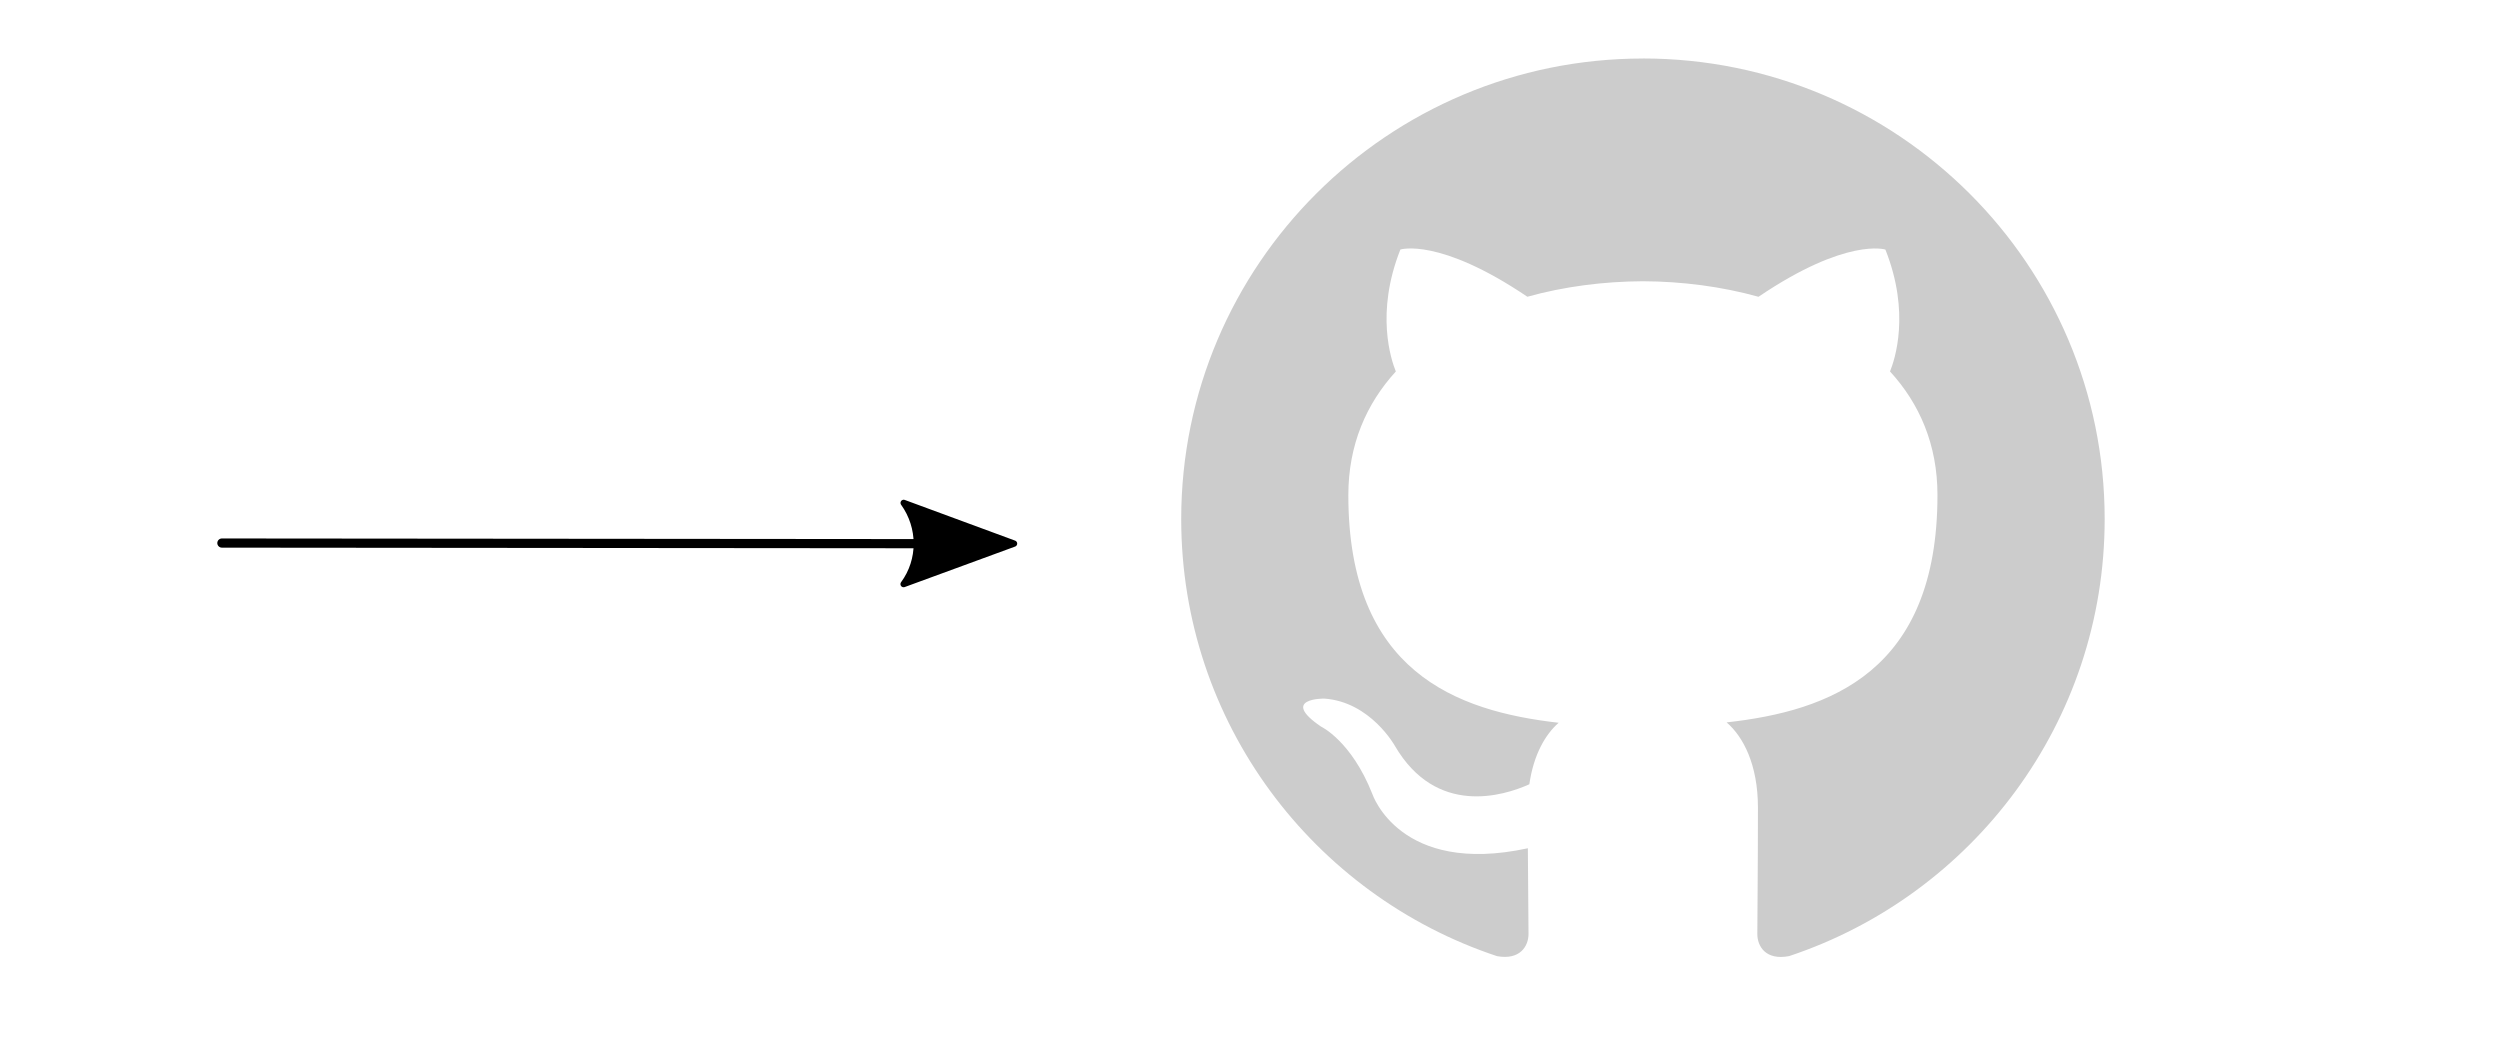
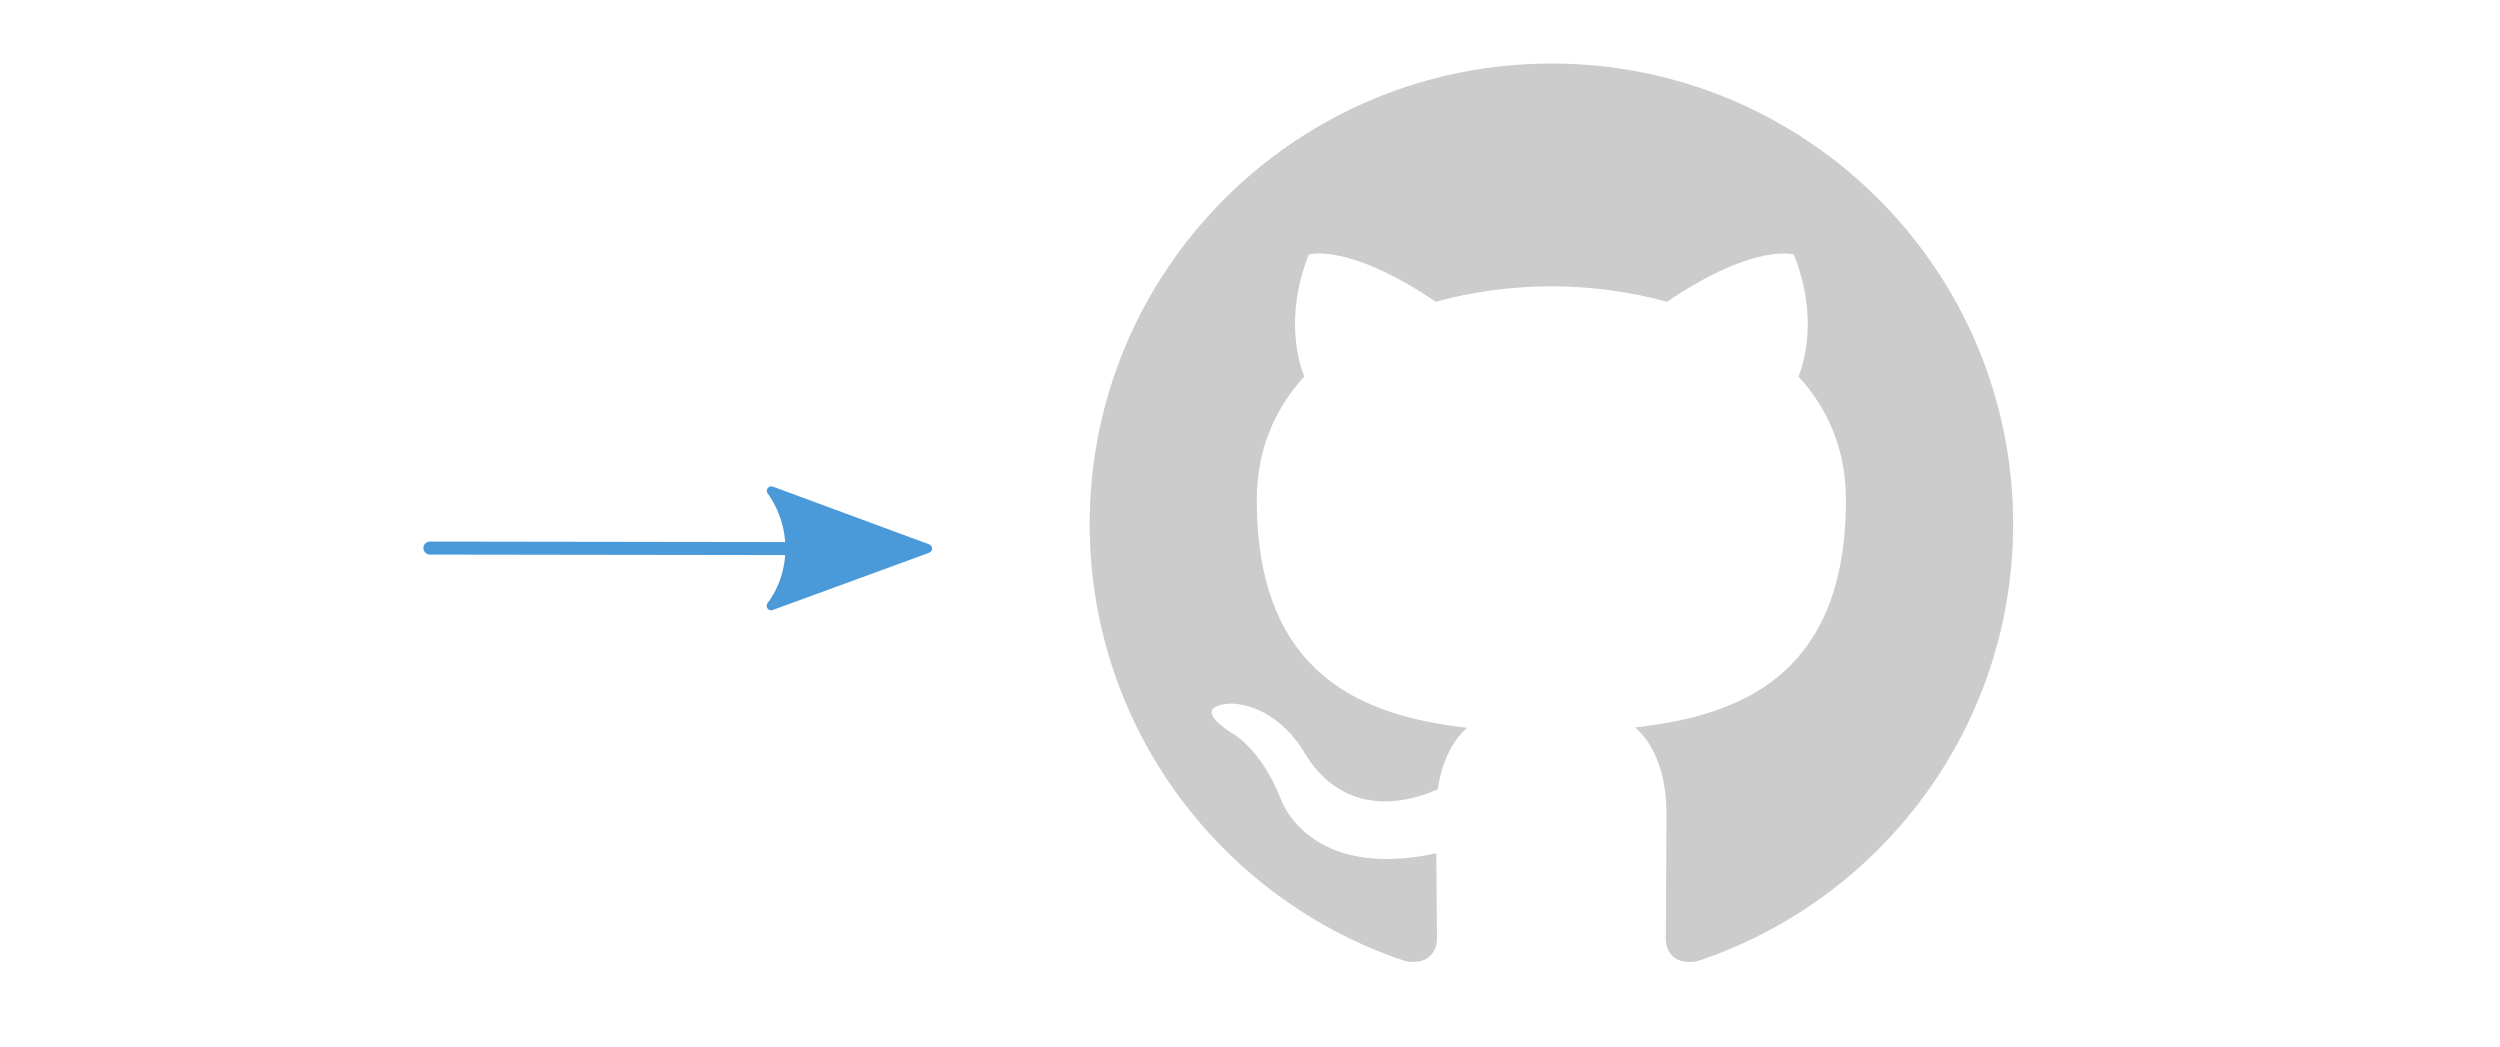
<svg xmlns="http://www.w3.org/2000/svg" version="1.1" id="Layer_1" x="0px" y="0px" viewBox="0 0 65.325 27.358" xml:space="preserve" width="65.325" height="27.358">
  <defs id="defs9397">
    <marker orient="auto" refY="0" refX="0" id="marker33901" style="overflow:visible">
-       <path id="path33659" style="fill:#000000;fill-opacity:1;fill-rule:evenodd;stroke:#000000;stroke-width:0.625;stroke-linejoin:round;stroke-opacity:1" d="M 8.719,4.034 -2.207,0.016 8.719,-4.002 c -1.745,2.372 -1.735,5.617 -6e-7,8.035 z" transform="matrix(-1.1,0,0,-1.1,-1.1,0)" />
+       <path id="path33659" style="fill:#4a99d9;fill-opacity:1;fill-rule:evenodd;stroke:#4a99d9;stroke-width:0.625;stroke-linejoin:round;stroke-opacity:1" d="M 8.719,4.034 -2.207,0.016 8.719,-4.002 c -1.745,2.372 -1.735,5.617 -6e-7,8.035 z" transform="matrix(-1.1,0,0,-1.1,-1.1,0)" />
    </marker>
    <marker orient="auto" refY="0" refX="0" id="marker4370" style="overflow:visible">
      <path id="path4110" d="M 0,0 5,-5 -12.5,0 5,5 Z" style="fill:#000000;fill-opacity:1;fill-rule:evenodd;stroke:#000000;stroke-width:1pt;stroke-opacity:1" transform="matrix(-0.8,0,0,-0.8,-10,0)" />
    </marker>
    <marker orient="auto" refY="0" refX="0" id="marker14693" style="overflow:visible">
      <path id="path14691" d="M 0,0 5,-5 -12.5,0 5,5 Z" style="fill:#000000;fill-opacity:1;fill-rule:evenodd;stroke:#000000;stroke-width:1pt;stroke-opacity:1" transform="matrix(-0.8,0,0,-0.8,-10,0)" />
    </marker>
    <marker orient="auto" refY="0" refX="0" id="Arrow1Lend" style="overflow:visible">
      <path id="path14156" d="M 0,0 5,-5 -12.5,0 5,5 Z" style="fill:#000000;fill-opacity:1;fill-rule:evenodd;stroke:#000000;stroke-width:1pt;stroke-opacity:1" transform="matrix(-0.8,0,0,-0.8,-10,0)" />
    </marker>
    <marker orient="auto" refY="0" refX="0" id="TriangleOutL" style="overflow:visible">
      <path id="path14295" d="M 5.77,0 -2.88,5 V -5 Z" style="fill:#000000;fill-opacity:1;fill-rule:evenodd;stroke:#000000;stroke-width:1pt;stroke-opacity:1" transform="scale(0.8)" />
    </marker>
    <marker orient="auto" refY="0" refX="0" id="Arrow2Lend" style="overflow:visible">
      <path id="path14174" style="fill:#000000;fill-opacity:1;fill-rule:evenodd;stroke:#000000;stroke-width:0.625;stroke-linejoin:round;stroke-opacity:1" d="M 8.719,4.034 -2.207,0.016 8.719,-4.002 c -1.745,2.372 -1.735,5.617 -6e-7,8.035 z" transform="matrix(-1.1,0,0,-1.1,-1.1,0)" />
    </marker>
    <marker orient="auto" refY="0" refX="0" id="marker14693-3" style="overflow:visible">
      <path id="path14691-4" d="M 0,0 5,-5 -12.5,0 5,5 Z" style="fill:#000000;fill-opacity:1;fill-rule:evenodd;stroke:#000000;stroke-width:1pt;stroke-opacity:1" transform="matrix(-0.8,0,0,-0.8,-10,0)" />
    </marker>
    <marker orient="auto" refY="0" refX="0" id="marker4370-1" style="overflow:visible">
      <path id="path4110-7" d="M 0,0 5,-5 -12.5,0 5,5 Z" style="fill:#000000;fill-opacity:1;fill-rule:evenodd;stroke:#000000;stroke-width:1pt;stroke-opacity:1" transform="matrix(-0.8,0,0,-0.8,-10,0)" />
    </marker>
    <marker orient="auto" refY="0" refX="0" id="marker14693-9" style="overflow:visible">
      <path id="path14691-40" d="M 0,0 5,-5 -12.5,0 5,5 Z" style="fill:#000000;fill-opacity:1;fill-rule:evenodd;stroke:#000000;stroke-width:1pt;stroke-opacity:1" transform="matrix(-0.8,0,0,-0.8,-10,0)" />
    </marker>
    <marker orient="auto" refY="0" refX="0" id="marker4370-7" style="overflow:visible">
      <path id="path4110-1" d="M 0,0 5,-5 -12.5,0 5,5 Z" style="fill:#000000;fill-opacity:1;fill-rule:evenodd;stroke:#000000;stroke-width:1pt;stroke-opacity:1" transform="matrix(-0.8,0,0,-0.8,-10,0)" />
    </marker>
    <filter style="color-interpolation-filters:sRGB" id="filter10368">
      <feColorMatrix values="-10 -10 -10 0 0 -10 -10 -10 0 0 -10 -10 -10 0 0 0 0 0 1 0 " id="feColorMatrix10366" />
    </filter>
    <marker orient="auto" refY="0" refX="0" id="marker14693-9-7" style="overflow:visible">
      <path id="path14691-40-0" d="M 0,0 5,-5 -12.5,0 5,5 Z" style="fill:#000000;fill-opacity:1;fill-rule:evenodd;stroke:#000000;stroke-width:1pt;stroke-opacity:1" transform="matrix(-0.8,0,0,-0.8,-10,0)" />
    </marker>
    <marker orient="auto" refY="0" refX="0" id="marker4370-7-8" style="overflow:visible">
      <path id="path4110-1-1" d="M 0,0 5,-5 -12.5,0 5,5 Z" style="fill:#000000;fill-opacity:1;fill-rule:evenodd;stroke:#000000;stroke-width:1pt;stroke-opacity:1" transform="matrix(-0.8,0,0,-0.8,-10,0)" />
    </marker>
    <marker orient="auto" refY="0" refX="0" id="marker14693-9-2" style="overflow:visible">
      <path id="path14691-40-7" d="M 0,0 5,-5 -12.5,0 5,5 Z" style="fill:#000000;fill-opacity:1;fill-rule:evenodd;stroke:#000000;stroke-width:1pt;stroke-opacity:1" transform="matrix(-0.8,0,0,-0.8,-10,0)" />
    </marker>
    <marker orient="auto" refY="0" refX="0" id="marker4370-7-88" style="overflow:visible">
      <path id="path4110-1-0" d="M 0,0 5,-5 -12.5,0 5,5 Z" style="fill:#000000;fill-opacity:1;fill-rule:evenodd;stroke:#000000;stroke-width:1pt;stroke-opacity:1" transform="matrix(-0.8,0,0,-0.8,-10,0)" />
    </marker>
    <marker orient="auto" refY="0" refX="0" id="marker12376" style="overflow:visible">
      <path id="path12374" d="m -2.5,-1 c 0,2.76 -2.24,5 -5,5 -2.76,0 -5,-2.24 -5,-5 0,-2.76 2.24,-5 5,-5 2.76,0 5,2.24 5,5 z" style="fill:#000000;fill-opacity:1;fill-rule:evenodd;stroke:#000000;stroke-width:1pt;stroke-opacity:1" transform="matrix(0.2,0,0,0.2,1.48,0.2)" />
    </marker>
    <marker style="overflow:visible" id="marker15513" refX="0" refY="0" orient="auto">
      <path transform="matrix(0.4,0,0,0.4,2.96,0.4)" style="fill:#000000;fill-opacity:1;fill-rule:evenodd;stroke:#000000;stroke-width:1pt;stroke-opacity:1" d="m -2.5,-1 c 0,2.76 -2.24,5 -5,5 -2.76,0 -5,-2.24 -5,-5 0,-2.76 2.24,-5 5,-5 2.76,0 5,2.24 5,5 z" id="path15511" />
    </marker>
    <marker style="overflow:visible" id="marker15253" refX="0" refY="0" orient="auto">
      <path transform="matrix(0.4,0,0,0.4,2.96,0.4)" style="fill:#000000;fill-opacity:1;fill-rule:evenodd;stroke:#000000;stroke-width:1pt;stroke-opacity:1" d="m -2.5,-1 c 0,2.76 -2.24,5 -5,5 -2.76,0 -5,-2.24 -5,-5 0,-2.76 2.24,-5 5,-5 2.76,0 5,2.24 5,5 z" id="path15251" />
    </marker>
    <marker style="overflow:visible" id="marker14805" refX="0" refY="0" orient="auto">
      <path transform="matrix(0.2,0,0,0.2,1.48,0.2)" style="fill:#000000;fill-opacity:1;fill-rule:evenodd;stroke:#000000;stroke-width:1pt;stroke-opacity:1" d="m -2.5,-1 c 0,2.76 -2.24,5 -5,5 -2.76,0 -5,-2.24 -5,-5 0,-2.76 2.24,-5 5,-5 2.76,0 5,2.24 5,5 z" id="path14803" />
    </marker>
    <marker orient="auto" refY="0" refX="0" id="marker12348" style="overflow:visible">
      <path id="path12346" d="m -2.5,-1 c 0,2.76 -2.24,5 -5,5 -2.76,0 -5,-2.24 -5,-5 0,-2.76 2.24,-5 5,-5 2.76,0 5,2.24 5,5 z" style="fill:#000000;fill-opacity:1;fill-rule:evenodd;stroke:#000000;stroke-width:1pt;stroke-opacity:1" transform="matrix(0.2,0,0,0.2,1.48,0.2)" />
    </marker>
    <marker orient="auto" refY="0" refX="0" id="marker12366" style="overflow:visible">
      <path id="path12364" d="m -2.5,-1 c 0,2.76 -2.24,5 -5,5 -2.76,0 -5,-2.24 -5,-5 0,-2.76 2.24,-5 5,-5 2.76,0 5,2.24 5,5 z" style="fill:#000000;fill-opacity:1;fill-rule:evenodd;stroke:#000000;stroke-width:1pt;stroke-opacity:1" transform="matrix(0.2,0,0,0.2,1.48,0.2)" />
    </marker>
    <marker orient="auto" refY="0" refX="0" id="marker12196" style="overflow:visible">
      <path id="path12194" d="m -2.5,-1 c 0,2.76 -2.24,5 -5,5 -2.76,0 -5,-2.24 -5,-5 0,-2.76 2.24,-5 5,-5 2.76,0 5,2.24 5,5 z" style="fill:#000000;fill-opacity:1;fill-rule:evenodd;stroke:#000000;stroke-width:1pt;stroke-opacity:1" transform="matrix(0.2,0,0,0.2,1.48,0.2)" />
    </marker>
    <marker orient="auto" refY="0" refX="0" id="marker12103" style="overflow:visible">
      <path id="path12101" d="m -2.5,-1 c 0,2.76 -2.24,5 -5,5 -2.76,0 -5,-2.24 -5,-5 0,-2.76 2.24,-5 5,-5 2.76,0 5,2.24 5,5 z" style="fill:#000000;fill-opacity:1;fill-rule:evenodd;stroke:#000000;stroke-width:1pt;stroke-opacity:1" transform="matrix(0.2,0,0,0.2,1.48,0.2)" />
    </marker>
    <marker orient="auto" refY="0" refX="0" id="marker12123" style="overflow:visible">
      <path id="path12121" d="m -2.5,-1 c 0,2.76 -2.24,5 -5,5 -2.76,0 -5,-2.24 -5,-5 0,-2.76 2.24,-5 5,-5 2.76,0 5,2.24 5,5 z" style="fill:#000000;fill-opacity:1;fill-rule:evenodd;stroke:#000000;stroke-width:1pt;stroke-opacity:1" transform="matrix(0.2,0,0,0.2,1.48,0.2)" />
    </marker>
    <marker orient="auto" refY="0" refX="0" id="DotS" style="overflow:visible">
      <path id="path11893" d="m -2.5,-1 c 0,2.76 -2.24,5 -5,5 -2.76,0 -5,-2.24 -5,-5 0,-2.76 2.24,-5 5,-5 2.76,0 5,2.24 5,5 z" style="fill:#000000;fill-opacity:1;fill-rule:evenodd;stroke:#000000;stroke-width:1pt;stroke-opacity:1" transform="matrix(0.2,0,0,0.2,1.48,0.2)" />
    </marker>
    <marker orient="auto" refY="0" refX="0" id="marker12376-8" style="overflow:visible">
      <path id="path12374-4" d="m -2.5,-1 c 0,2.76 -2.24,5 -5,5 -2.76,0 -5,-2.24 -5,-5 0,-2.76 2.24,-5 5,-5 2.76,0 5,2.24 5,5 z" style="fill:#000000;fill-opacity:1;fill-rule:evenodd;stroke:#000000;stroke-width:1pt;stroke-opacity:1" transform="matrix(0.2,0,0,0.2,1.48,0.2)" />
    </marker>
    <marker style="overflow:visible" id="marker15513-1" refX="0" refY="0" orient="auto">
      <path transform="matrix(0.4,0,0,0.4,2.96,0.4)" style="fill:#000000;fill-opacity:1;fill-rule:evenodd;stroke:#000000;stroke-width:1pt;stroke-opacity:1" d="m -2.5,-1 c 0,2.76 -2.24,5 -5,5 -2.76,0 -5,-2.24 -5,-5 0,-2.76 2.24,-5 5,-5 2.76,0 5,2.24 5,5 z" id="path15511-3" />
    </marker>
    <marker style="overflow:visible" id="marker15253-0" refX="0" refY="0" orient="auto">
      <path transform="matrix(0.4,0,0,0.4,2.96,0.4)" style="fill:#000000;fill-opacity:1;fill-rule:evenodd;stroke:#000000;stroke-width:1pt;stroke-opacity:1" d="m -2.5,-1 c 0,2.76 -2.24,5 -5,5 -2.76,0 -5,-2.24 -5,-5 0,-2.76 2.24,-5 5,-5 2.76,0 5,2.24 5,5 z" id="path15251-6" />
    </marker>
    <marker style="overflow:visible" id="marker14805-3" refX="0" refY="0" orient="auto">
      <path transform="matrix(0.2,0,0,0.2,1.48,0.2)" style="fill:#000000;fill-opacity:1;fill-rule:evenodd;stroke:#000000;stroke-width:1pt;stroke-opacity:1" d="m -2.5,-1 c 0,2.76 -2.24,5 -5,5 -2.76,0 -5,-2.24 -5,-5 0,-2.76 2.24,-5 5,-5 2.76,0 5,2.24 5,5 z" id="path14803-6" />
    </marker>
    <marker orient="auto" refY="0" refX="0" id="marker12348-5" style="overflow:visible">
      <path id="path12346-4" d="m -2.5,-1 c 0,2.76 -2.24,5 -5,5 -2.76,0 -5,-2.24 -5,-5 0,-2.76 2.24,-5 5,-5 2.76,0 5,2.24 5,5 z" style="fill:#000000;fill-opacity:1;fill-rule:evenodd;stroke:#000000;stroke-width:1pt;stroke-opacity:1" transform="matrix(0.2,0,0,0.2,1.48,0.2)" />
    </marker>
    <marker orient="auto" refY="0" refX="0" id="marker12366-5" style="overflow:visible">
      <path id="path12364-0" d="m -2.5,-1 c 0,2.76 -2.24,5 -5,5 -2.76,0 -5,-2.24 -5,-5 0,-2.76 2.24,-5 5,-5 2.76,0 5,2.24 5,5 z" style="fill:#000000;fill-opacity:1;fill-rule:evenodd;stroke:#000000;stroke-width:1pt;stroke-opacity:1" transform="matrix(0.2,0,0,0.2,1.48,0.2)" />
    </marker>
    <marker orient="auto" refY="0" refX="0" id="marker12196-5" style="overflow:visible">
      <path id="path12194-4" d="m -2.5,-1 c 0,2.76 -2.24,5 -5,5 -2.76,0 -5,-2.24 -5,-5 0,-2.76 2.24,-5 5,-5 2.76,0 5,2.24 5,5 z" style="fill:#000000;fill-opacity:1;fill-rule:evenodd;stroke:#000000;stroke-width:1pt;stroke-opacity:1" transform="matrix(0.2,0,0,0.2,1.48,0.2)" />
    </marker>
    <marker orient="auto" refY="0" refX="0" id="marker12103-9" style="overflow:visible">
      <path id="path12101-9" d="m -2.5,-1 c 0,2.76 -2.24,5 -5,5 -2.76,0 -5,-2.24 -5,-5 0,-2.76 2.24,-5 5,-5 2.76,0 5,2.24 5,5 z" style="fill:#000000;fill-opacity:1;fill-rule:evenodd;stroke:#000000;stroke-width:1pt;stroke-opacity:1" transform="matrix(0.2,0,0,0.2,1.48,0.2)" />
    </marker>
    <marker orient="auto" refY="0" refX="0" id="marker12123-1" style="overflow:visible">
      <path id="path12121-8" d="m -2.5,-1 c 0,2.76 -2.24,5 -5,5 -2.76,0 -5,-2.24 -5,-5 0,-2.76 2.24,-5 5,-5 2.76,0 5,2.24 5,5 z" style="fill:#000000;fill-opacity:1;fill-rule:evenodd;stroke:#000000;stroke-width:1pt;stroke-opacity:1" transform="matrix(0.2,0,0,0.2,1.48,0.2)" />
    </marker>
    <marker orient="auto" refY="0" refX="0" id="DotS-7" style="overflow:visible">
      <path id="path11893-6" d="m -2.5,-1 c 0,2.76 -2.24,5 -5,5 -2.76,0 -5,-2.24 -5,-5 0,-2.76 2.24,-5 5,-5 2.76,0 5,2.24 5,5 z" style="fill:#000000;fill-opacity:1;fill-rule:evenodd;stroke:#000000;stroke-width:1pt;stroke-opacity:1" transform="matrix(0.2,0,0,0.2,1.48,0.2)" />
    </marker>
    <filter style="color-interpolation-filters:sRGB" id="filter10368-2">
      <feColorMatrix values="-10 -10 -10 0 0 -10 -10 -10 0 0 -10 -10 -10 0 0 0 0 0 1 0 " id="feColorMatrix10366-8" />
    </filter>
    <marker orient="auto" refY="0" refX="0" id="marker33901-2" style="overflow:visible">
      <path id="path33659-7" style="fill:#000000;fill-opacity:1;fill-rule:evenodd;stroke:#000000;stroke-width:0.625;stroke-linejoin:round;stroke-opacity:1" d="M 8.719,4.034 -2.207,0.016 8.719,-4.002 c -1.745,2.372 -1.735,5.617 -6e-7,8.035 z" transform="matrix(-1.1,0,0,-1.1,-1.1,0)" />
    </marker>
    <marker orient="auto" refY="0" refX="0" id="marker33901-9" style="overflow:visible">
      <path id="path33659-3" style="fill:#000000;fill-opacity:1;fill-rule:evenodd;stroke:#000000;stroke-width:0.625;stroke-linejoin:round;stroke-opacity:1" d="M 8.719,4.034 -2.207,0.016 8.719,-4.002 c -1.745,2.372 -1.735,5.617 -6e-7,8.035 z" transform="matrix(-1.1,0,0,-1.1,-1.1,0)" />
    </marker>
    <marker orient="auto" refY="0" refX="0" id="marker33901-4" style="overflow:visible">
      <path id="path33659-1" style="fill:#000000;fill-opacity:1;fill-rule:evenodd;stroke:#000000;stroke-width:0.625;stroke-linejoin:round;stroke-opacity:1" d="M 8.719,4.034 -2.207,0.016 8.719,-4.002 c -1.745,2.372 -1.735,5.617 -6e-7,8.035 z" transform="matrix(-1.1,0,0,-1.1,-1.1,0)" />
    </marker>
  </defs>
  <style type="text/css" id="style9386">
	.st0{fill:none;stroke:#000000;stroke-width:3.468;stroke-linecap:round;stroke-linejoin:round;stroke-miterlimit:10;}
</style>
  <text xml:space="preserve" style="font-style:normal;font-weight:normal;font-size:18.667px;line-height:1.25;font-family:sans-serif;letter-spacing:0px;word-spacing:0px;fill:#000000;fill-opacity:1;stroke:none" x="-48.231" y="-50.854" id="text24887">
    <tspan id="tspan24885" x="-48.231" y="-33.824" />
  </text>
-   <path style="fill:none;fill-rule:evenodd;stroke:#000000;stroke-width:0.24;stroke-linecap:round;stroke-linejoin:miter;stroke-miterlimit:4;stroke-dasharray:none;stroke-opacity:1;marker-end:url(#marker33901-4)" d="m 5.798,14.19 20.38,0.018" id="path33636-7" />
-   <path d="m 42.931,1.529 c -6.663,0 -12.066,5.389 -12.066,12.035 0,5.318 3.457,9.829 8.252,11.42 0.603,0.11 0.823,-0.262 0.823,-0.579 0,-0.286 -0.011,-1.236 -0.017,-2.24 -3.355,0.727 -4.064,-1.419 -4.064,-1.419 -0.549,-1.39 -1.34,-1.76 -1.34,-1.76 -1.097,-0.746 0.083,-0.732 0.083,-0.732 1.211,0.084 1.849,1.24 1.849,1.24 1.077,1.839 2.825,1.308 3.511,0.999 0.11,-0.776 0.422,-1.308 0.766,-1.607 -2.678,-0.304 -5.496,-1.337 -5.496,-5.949 0,-1.315 0.471,-2.387 1.241,-3.23 -0.123,-0.306 -0.538,-1.53 0.119,-3.187 0,0 1.012,-0.323 3.318,1.234 0.962,-0.268 1.994,-0.4 3.019,-0.405 1.025,0.004 2.058,0.138 3.021,0.406 2.302,-1.559 3.315,-1.234 3.315,-1.234 0.66,1.658 0.244,2.881 0.121,3.185 0.773,0.843 1.24,1.915 1.24,3.23 0,4.623 -2.822,5.642 -5.51,5.94 0.435,0.373 0.819,1.105 0.819,2.227 0,1.609 -0.016,2.906 -0.016,3.303 0,0.32 0.219,0.695 0.831,0.577 4.791,-1.594 8.245,-6.104 8.245,-11.42 0,-6.646 -5.403,-12.035 -12.066,-12.035 z" id="path3201" style="fill:#cccccc;fill-opacity:1;stroke-width:0.032" />
+   <path style="fill:none;fill-rule:evenodd;stroke:#4a99d9;stroke-width:0.34;stroke-linecap:round;stroke-linejoin:miter;stroke-miterlimit:4;stroke-dasharray:none;stroke-opacity:1;marker-end:url(#marker33901)" d="m 11.233,14.321 12.554,0.018" id="path33636-7" />
+   <path d="m 40.539,1.66 c -6.663,0 -12.066,5.389 -12.066,12.035 0,5.318 3.457,9.829 8.252,11.42 0.603,0.11 0.823,-0.262 0.823,-0.579 0,-0.286 -0.011,-1.236 -0.017,-2.24 -3.355,0.727 -4.064,-1.419 -4.064,-1.419 -0.549,-1.39 -1.34,-1.76 -1.34,-1.76 -1.097,-0.746 0.083,-0.732 0.083,-0.732 1.211,0.084 1.849,1.24 1.849,1.24 1.077,1.839 2.825,1.308 3.511,0.999 0.11,-0.776 0.422,-1.308 0.766,-1.607 -2.678,-0.304 -5.496,-1.337 -5.496,-5.949 0,-1.315 0.471,-2.387 1.241,-3.23 -0.123,-0.306 -0.538,-1.53 0.119,-3.187 0,0 1.012,-0.323 3.318,1.234 0.962,-0.268 1.994,-0.4 3.019,-0.405 1.025,0.004 2.058,0.138 3.021,0.406 2.302,-1.559 3.315,-1.234 3.315,-1.234 0.66,1.658 0.244,2.881 0.121,3.185 0.773,0.843 1.24,1.915 1.24,3.23 0,4.623 -2.822,5.642 -5.51,5.94 0.435,0.373 0.819,1.105 0.819,2.227 0,1.609 -0.016,2.906 -0.016,3.303 0,0.32 0.219,0.695 0.831,0.577 4.791,-1.594 8.245,-6.104 8.245,-11.42 0,-6.646 -5.403,-12.035 -12.066,-12.035 z" id="path3201" style="fill:#cccccc;fill-opacity:1;stroke-width:0.032" />
</svg>
